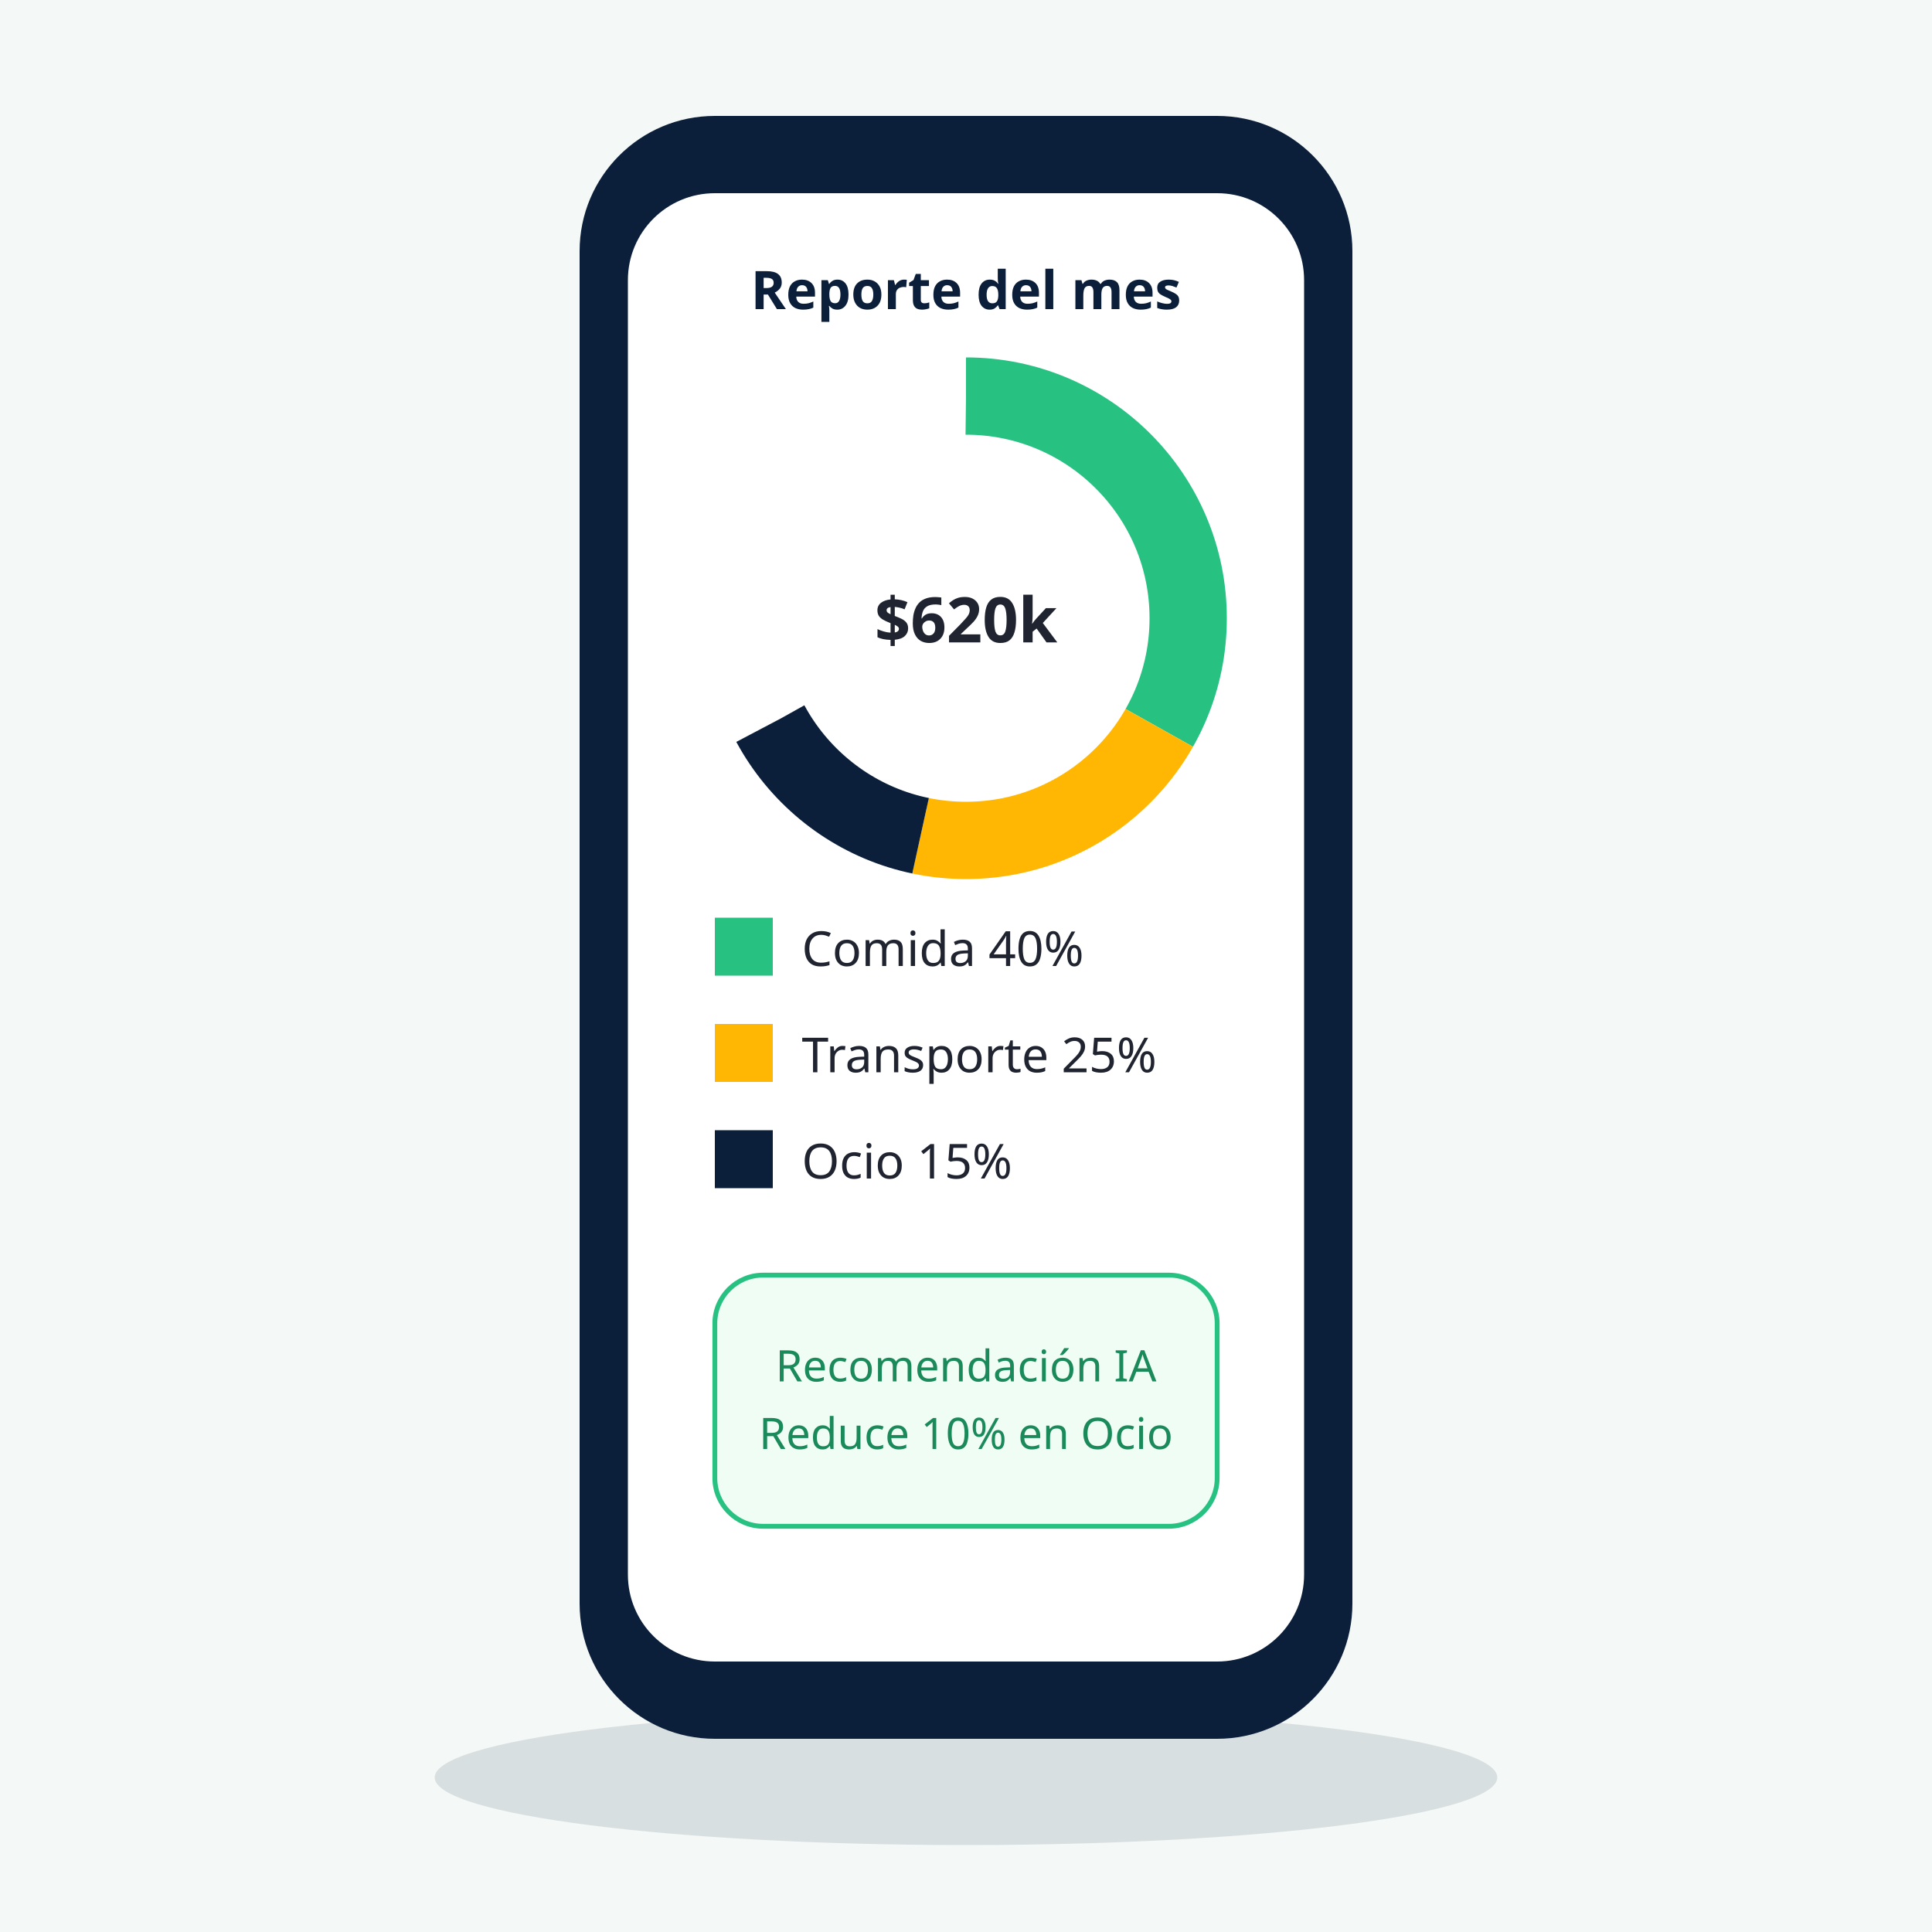
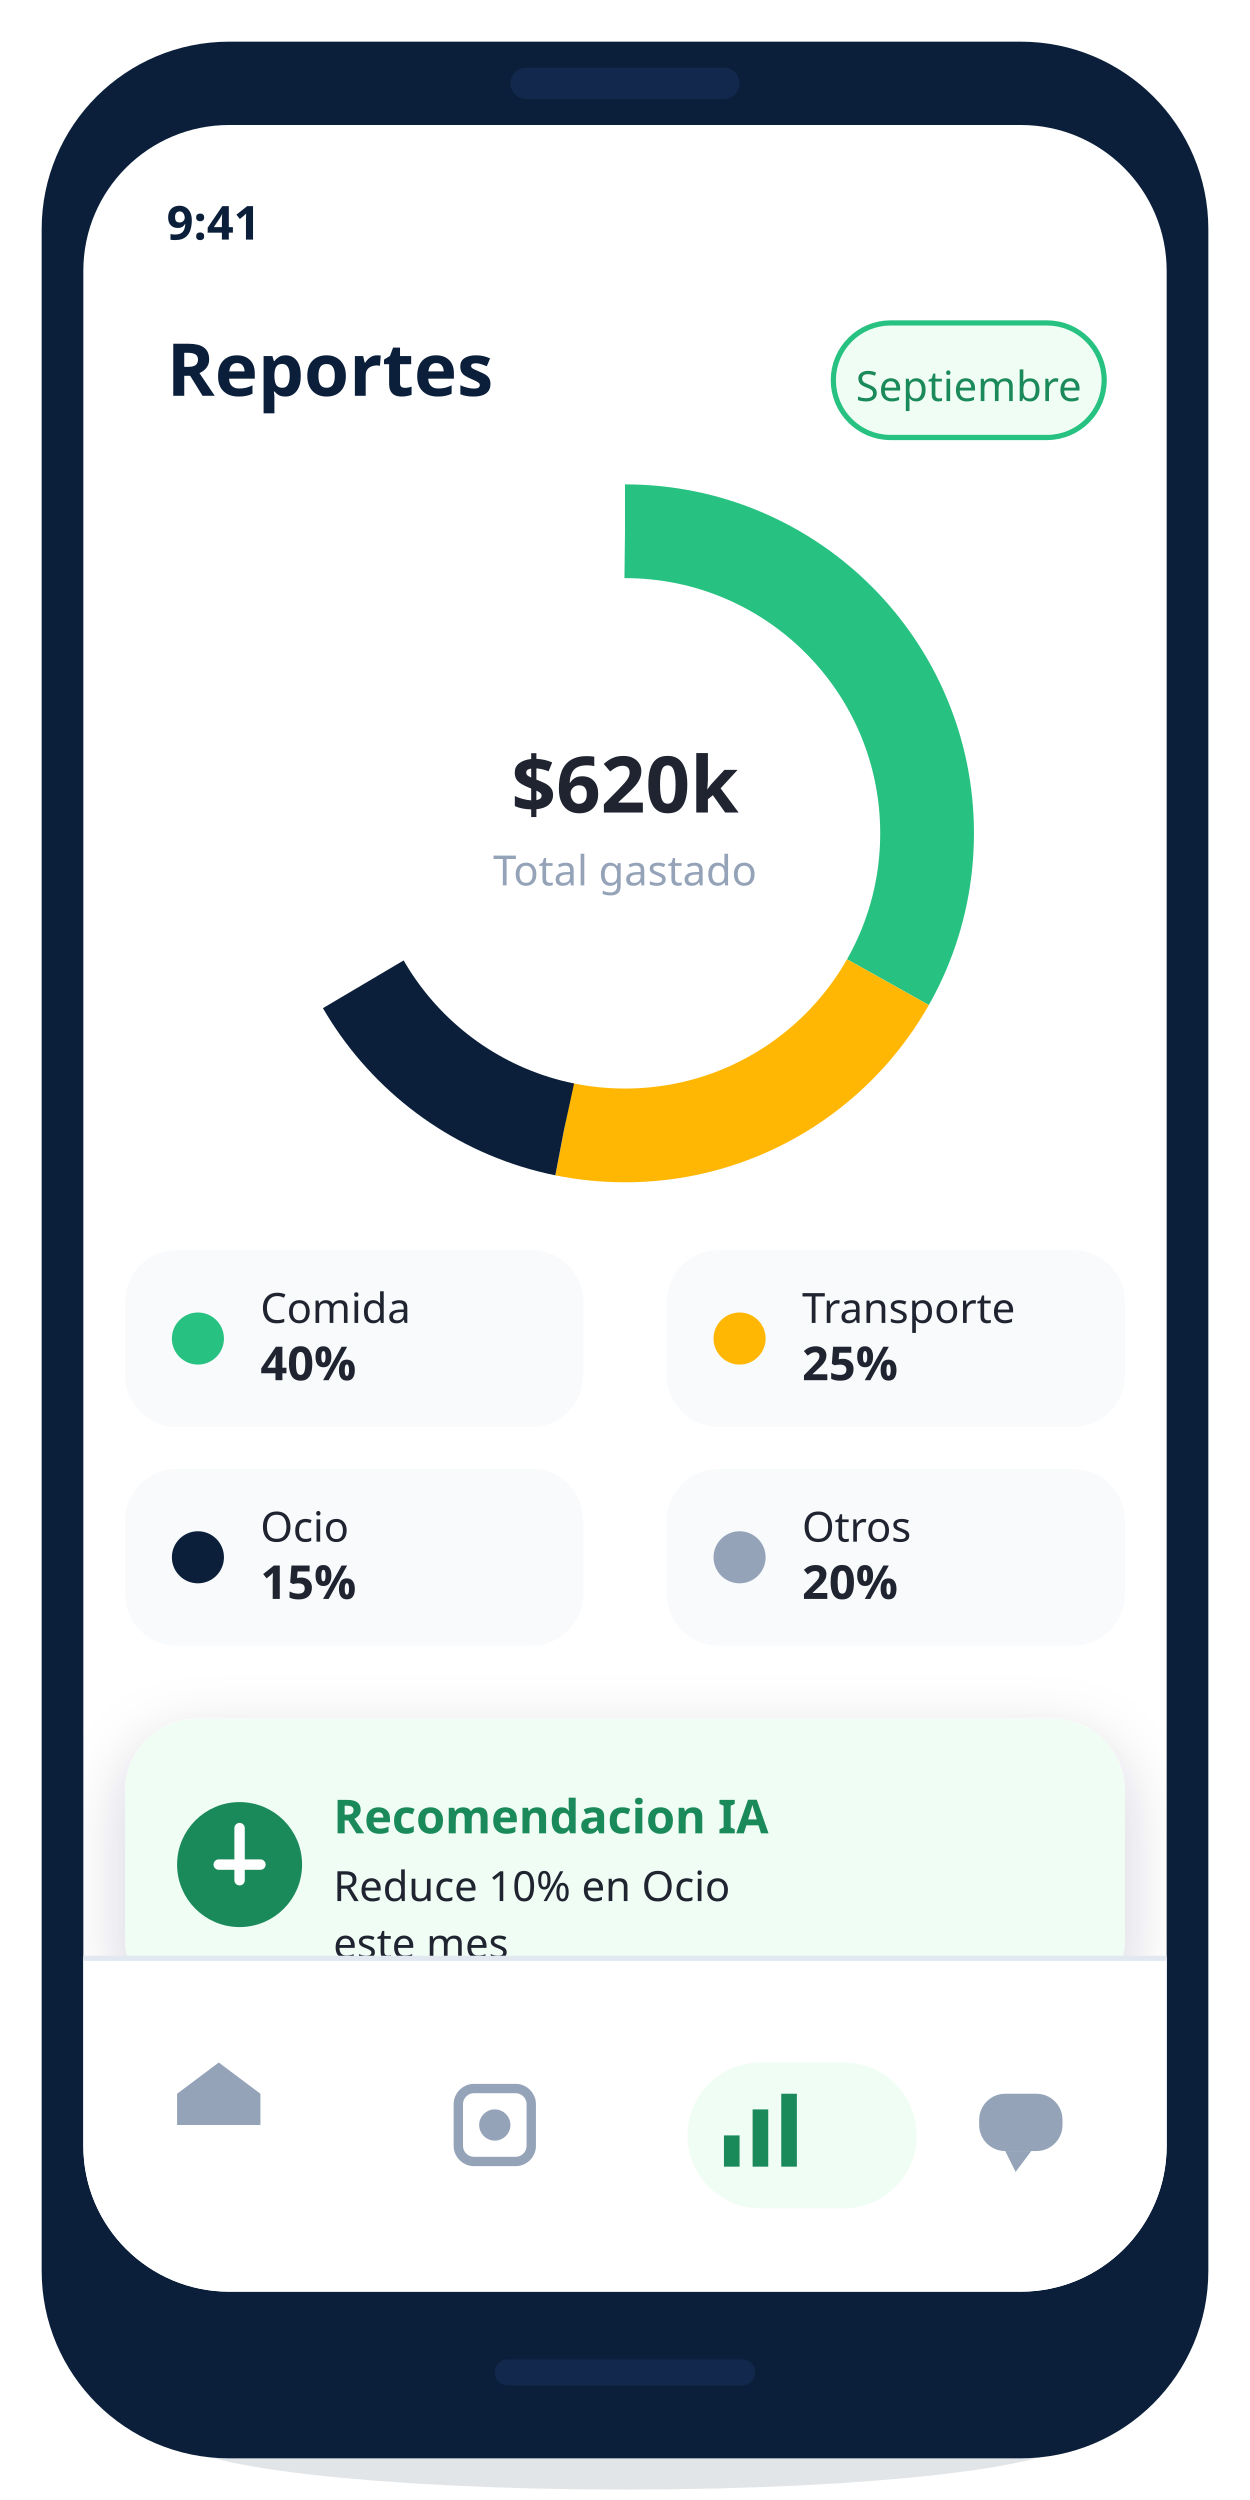
- <svg xmlns="http://www.w3.org/2000/svg" viewBox="0 0 400 400" width="400" height="400">
-   <rect width="400" height="400" fill="#f4f8f6" />
-   <ellipse cx="200" cy="368" rx="110" ry="14" fill="#0b1f3a" opacity="0.12" />
-   <rect x="120" y="24" width="160" height="336" rx="28" fill="#0b1f3a" />
-   <rect x="130" y="40" width="140" height="304" rx="18" fill="#ffffff" />
-   <text x="200" y="64" font-family="Segoe UI, sans-serif" font-size="11" fill="#0b1f3a" text-anchor="middle" font-weight="bold">Reporte del mes</text>
-   <circle cx="200" cy="128" r="46" fill="none" stroke="#27c281" stroke-width="16" stroke-dasharray="96 289" transform="rotate(-90 200 128)" />
-   <circle cx="200" cy="128" r="46" fill="none" stroke="#ffb703" stroke-width="16" stroke-dasharray="58 289" stroke-dashoffset="-96" transform="rotate(-90 200 128)" />
-   <circle cx="200" cy="128" r="46" fill="none" stroke="#0b1f3a" stroke-width="16" stroke-dasharray="40 289" stroke-dashoffset="-154" transform="rotate(-90 200 128)" />
-   <text x="200" y="133" font-family="Segoe UI, sans-serif" font-size="13" fill="#1f2430" text-anchor="middle" font-weight="bold">$620k</text>
-   <rect x="148" y="190" width="12" height="12" fill="#27c281" />
-   <text x="166" y="200" font-family="Segoe UI, sans-serif" font-size="10" fill="#1f2430">Comida 40%</text>
-   <rect x="148" y="212" width="12" height="12" fill="#ffb703" />
-   <text x="166" y="222" font-family="Segoe UI, sans-serif" font-size="10" fill="#1f2430">Transporte 25%</text>
-   <rect x="148" y="234" width="12" height="12" fill="#0b1f3a" />
-   <text x="166" y="244" font-family="Segoe UI, sans-serif" font-size="10" fill="#1f2430">Ocio 15%</text>
-   <rect x="148" y="264" width="104" height="52" rx="10" fill="#f0fdf4" stroke="#27c281" />
-   <text x="200" y="286" font-family="Segoe UI, sans-serif" font-size="9" fill="#1b8a5a" text-anchor="middle">Recomendación IA</text>
-   <text x="200" y="300" font-family="Segoe UI, sans-serif" font-size="9" fill="#1b8a5a" text-anchor="middle">Reduce 10% en Ocio</text>
+ <svg xmlns="http://www.w3.org/2000/svg" viewBox="0 0 240 480" width="240" height="480">
+   <defs>
+     <filter id="shadow" x="-30%" y="-30%" width="160%" height="160%">
+       <feDropShadow dx="0" dy="4" stdDeviation="6" flood-color="#0b1f3a" flood-opacity="0.18" />
+     </filter>
+     <clipPath id="clip">
+       <rect x="16" y="24" width="208" height="416" rx="28" />
+     </clipPath>
+   </defs>
+   <rect width="240" height="480" fill="#ffffff" />
+   <ellipse cx="120" cy="468" rx="86" ry="10" fill="#0b1f3a" opacity="0.12" />
+   <rect x="8" y="8" width="224" height="464" rx="36" fill="#0b1f3a" />
+   <rect x="98" y="13" width="44" height="6" rx="3" fill="#12294d" />
+   <rect x="95" y="453" width="50" height="5" rx="2.5" fill="#12294d" />
+   <g clip-path="url(#clip)">
+     <rect x="16" y="24" width="208" height="416" fill="#ffffff" />
+     <text x="32" y="46" font-family="Segoe UI, sans-serif" font-size="9" font-weight="bold" fill="#0b1f3a">9:41</text>
+     <text x="32" y="76" font-family="Segoe UI, sans-serif" font-size="14" font-weight="bold" fill="#0b1f3a">Reportes</text>
+     <rect x="160" y="62" width="52" height="22" rx="11" fill="#f0fdf4" stroke="#27c281" />
+     <text x="186" y="77" font-family="Segoe UI, sans-serif" font-size="8" fill="#1b8a5a" text-anchor="middle">Septiembre</text>
+     <circle cx="120" cy="160" r="58" fill="none" stroke="#27c281" stroke-width="18" stroke-dasharray="121 364" transform="rotate(-90 120 160)" />
+     <circle cx="120" cy="160" r="58" fill="none" stroke="#ffb703" stroke-width="18" stroke-dasharray="73 364" stroke-dashoffset="-121" transform="rotate(-90 120 160)" />
+     <circle cx="120" cy="160" r="58" fill="none" stroke="#0b1f3a" stroke-width="18" stroke-dasharray="49 364" stroke-dashoffset="-194" transform="rotate(-90 120 160)" />
+     <text x="120" y="156" font-family="Segoe UI, sans-serif" font-size="15" font-weight="bold" fill="#1f2430" text-anchor="middle">$620k</text>
+     <text x="120" y="170" font-family="Segoe UI, sans-serif" font-size="8" fill="#94a3b8" text-anchor="middle">Total gastado</text>
+     <rect x="24" y="240" width="88" height="34" rx="10" fill="#f8fafc" />
+     <circle cx="38" cy="257" r="5" fill="#27c281" />
+     <text x="50" y="254" font-family="Segoe UI, sans-serif" font-size="8" fill="#1f2430">Comida</text>
+     <text x="50" y="265" font-family="Segoe UI, sans-serif" font-size="9" font-weight="bold" fill="#1f2430">40%</text>
+     <rect x="128" y="240" width="88" height="34" rx="10" fill="#f8fafc" />
+     <circle cx="142" cy="257" r="5" fill="#ffb703" />
+     <text x="154" y="254" font-family="Segoe UI, sans-serif" font-size="8" fill="#1f2430">Transporte</text>
+     <text x="154" y="265" font-family="Segoe UI, sans-serif" font-size="9" font-weight="bold" fill="#1f2430">25%</text>
+     <rect x="24" y="282" width="88" height="34" rx="10" fill="#f8fafc" />
+     <circle cx="38" cy="299" r="5" fill="#0b1f3a" />
+     <text x="50" y="296" font-family="Segoe UI, sans-serif" font-size="8" fill="#1f2430">Ocio</text>
+     <text x="50" y="307" font-family="Segoe UI, sans-serif" font-size="9" font-weight="bold" fill="#1f2430">15%</text>
+     <rect x="128" y="282" width="88" height="34" rx="10" fill="#f8fafc" />
+     <circle cx="142" cy="299" r="5" fill="#94a3b8" />
+     <text x="154" y="296" font-family="Segoe UI, sans-serif" font-size="8" fill="#1f2430">Otros</text>
+     <text x="154" y="307" font-family="Segoe UI, sans-serif" font-size="9" font-weight="bold" fill="#1f2430">20%</text>
+     <rect x="24" y="330" width="192" height="56" rx="14" fill="#f0fdf4" filter="url(#shadow)" />
+     <circle cx="46" cy="358" r="12" fill="#1b8a5a" />
+     <path d="M46 351 v10 M42 358 h8" stroke="#ffffff" stroke-width="2" stroke-linecap="round" />
+     <text x="64" y="352" font-family="Segoe UI, sans-serif" font-size="9" font-weight="bold" fill="#1b8a5a">Recomendacion IA</text>
+     <text x="64" y="365" font-family="Segoe UI, sans-serif" font-size="8" fill="#1f2430">Reduce 10% en Ocio</text>
+     <text x="64" y="376" font-family="Segoe UI, sans-serif" font-size="8" fill="#1f2430">este mes</text>
+     <rect x="16" y="376" width="208" height="64" fill="#ffffff" />
+     <line x1="16" y1="376" x2="224" y2="376" stroke="#e2e8f0" />
+     <path d="M34 402 L42 396 L50 402 L50 408 L34 408 Z" fill="#94a3b8" />
+     <rect x="88" y="401" width="14" height="14" rx="3" fill="none" stroke="#94a3b8" stroke-width="1.8" />
+     <circle cx="95" cy="408" r="3" fill="#94a3b8" />
+     <rect x="132" y="396" width="44" height="28" rx="14" fill="#f0fdf4" />
+     <rect x="139" y="410" width="3" height="6" fill="#1b8a5a" />
+     <rect x="144.5" y="405" width="3" height="11" fill="#1b8a5a" />
+     <rect x="150" y="402" width="3" height="14" fill="#1b8a5a" />
+     <rect x="188" y="402" width="16" height="11" rx="5" fill="#94a3b8" />
+     <path d="M193 413 L195 417 L198 413 Z" fill="#94a3b8" />
+   </g>
</svg>
